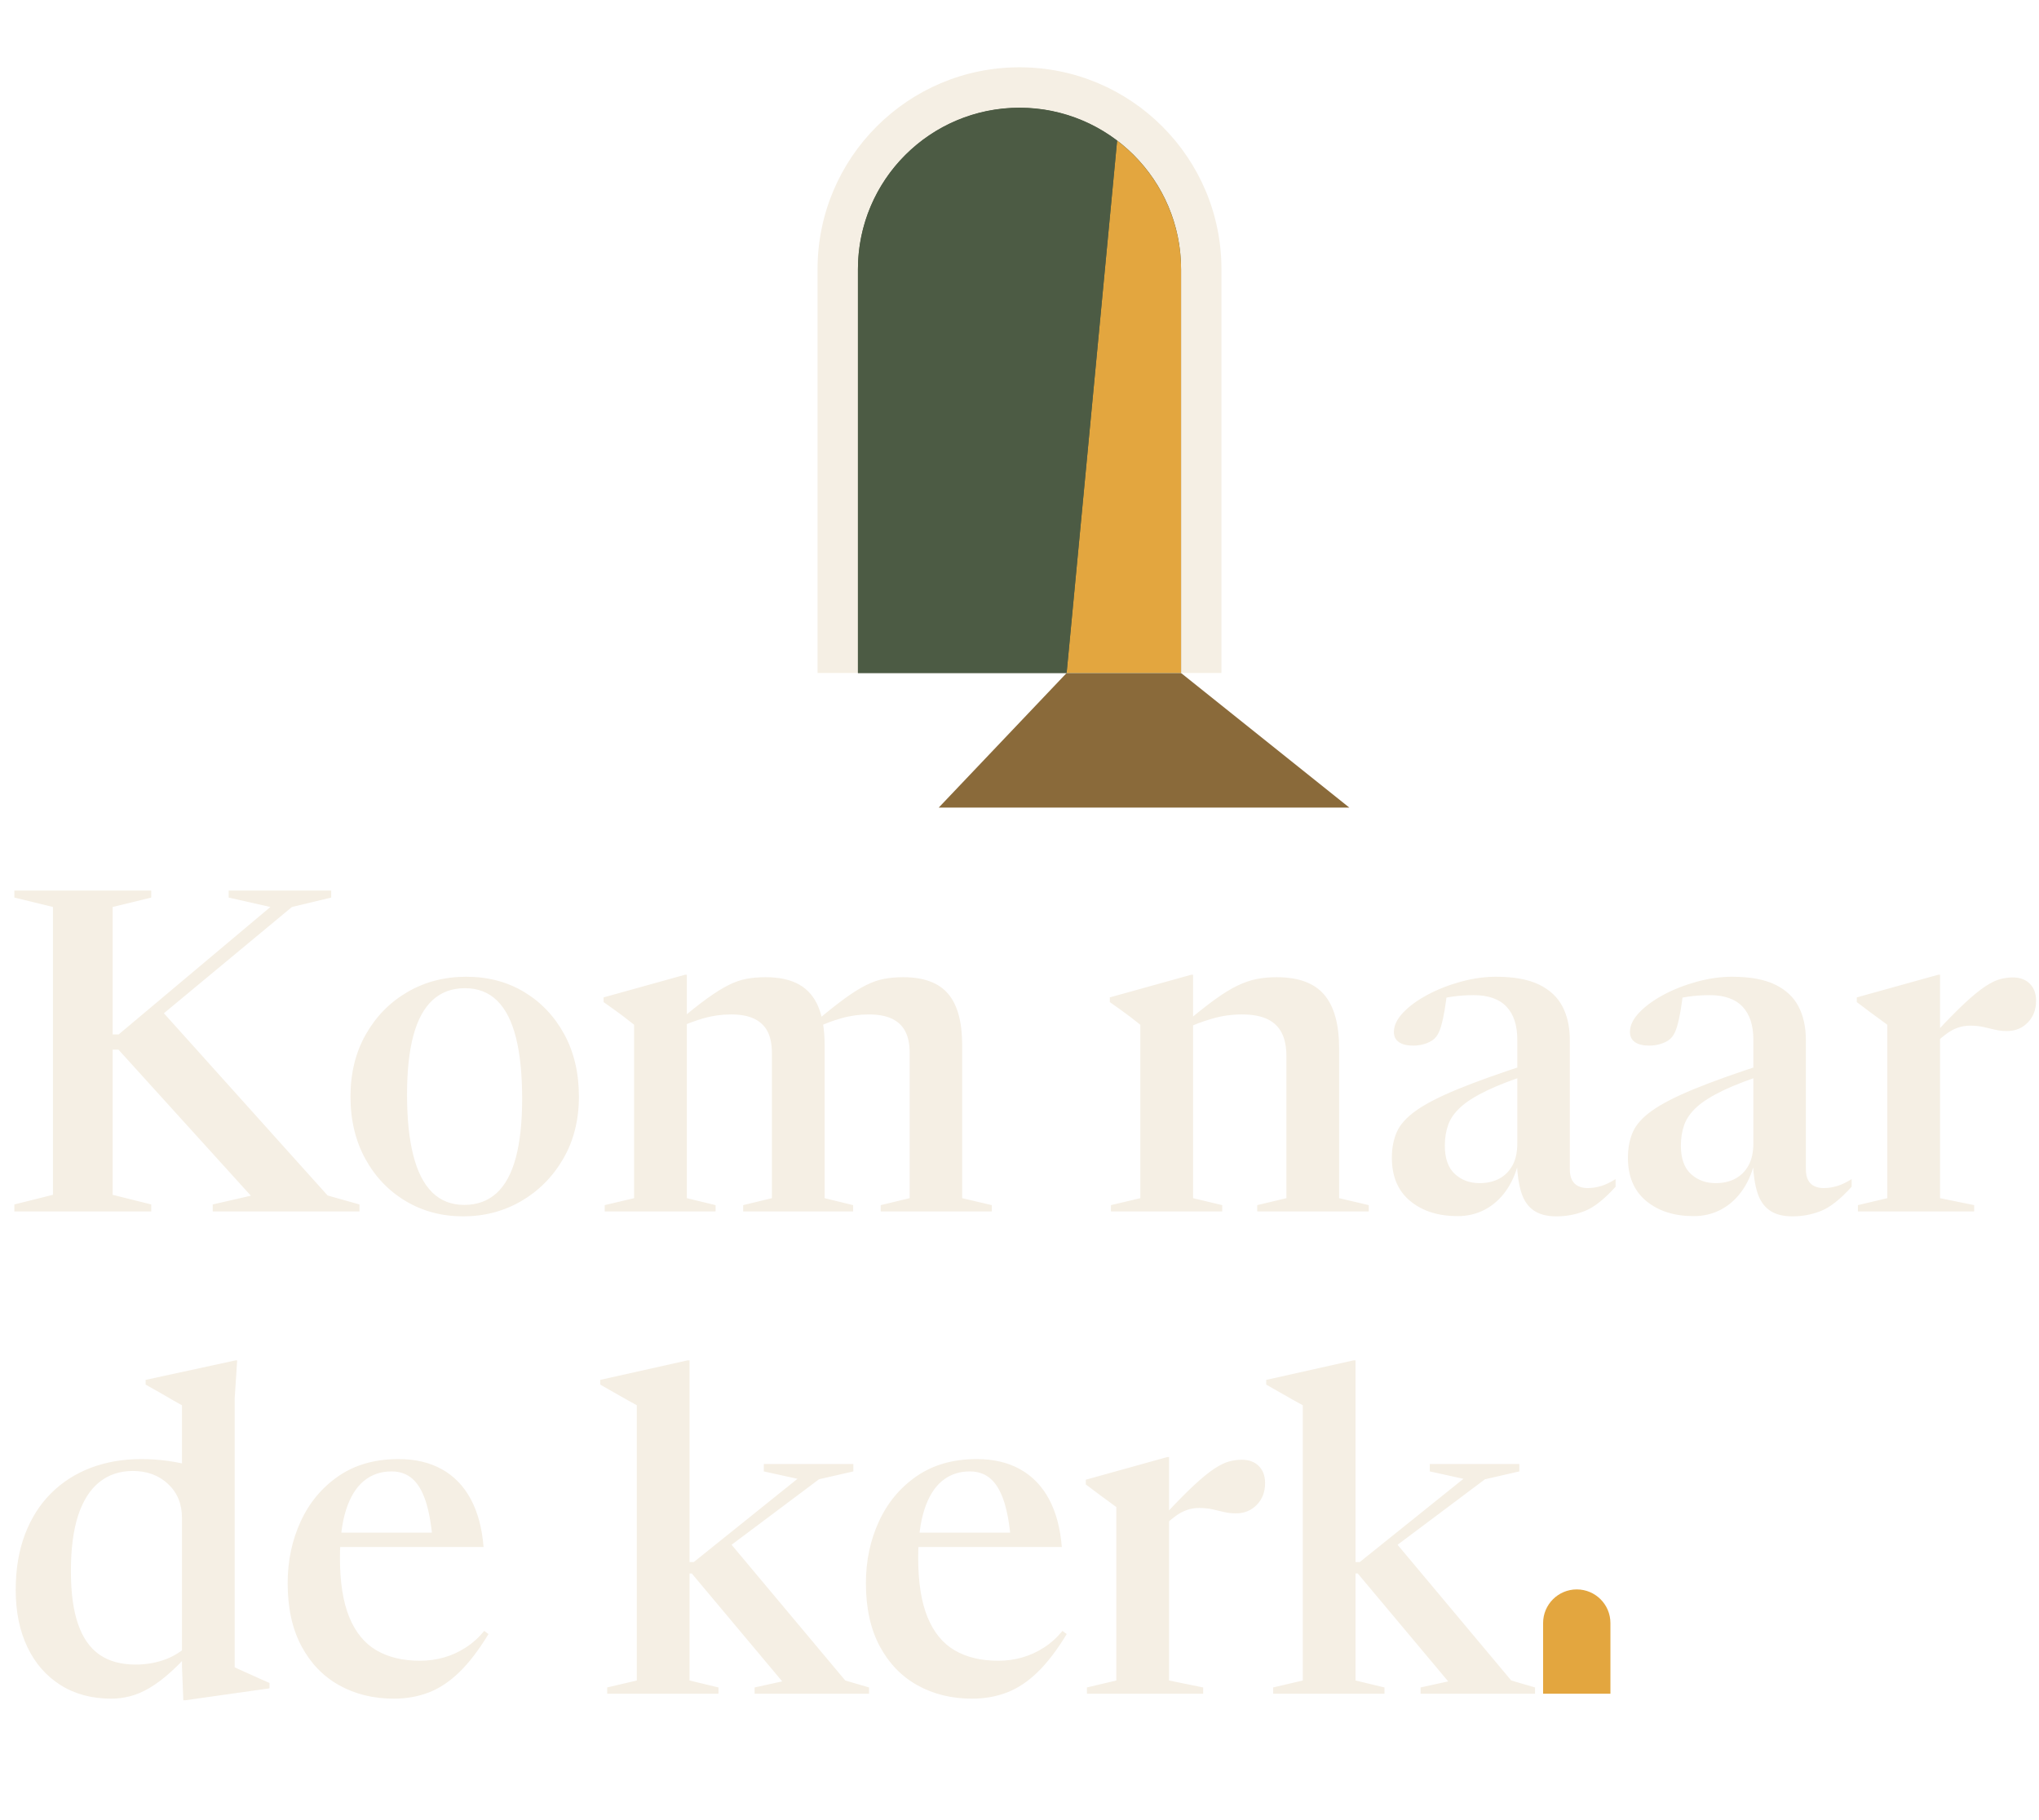
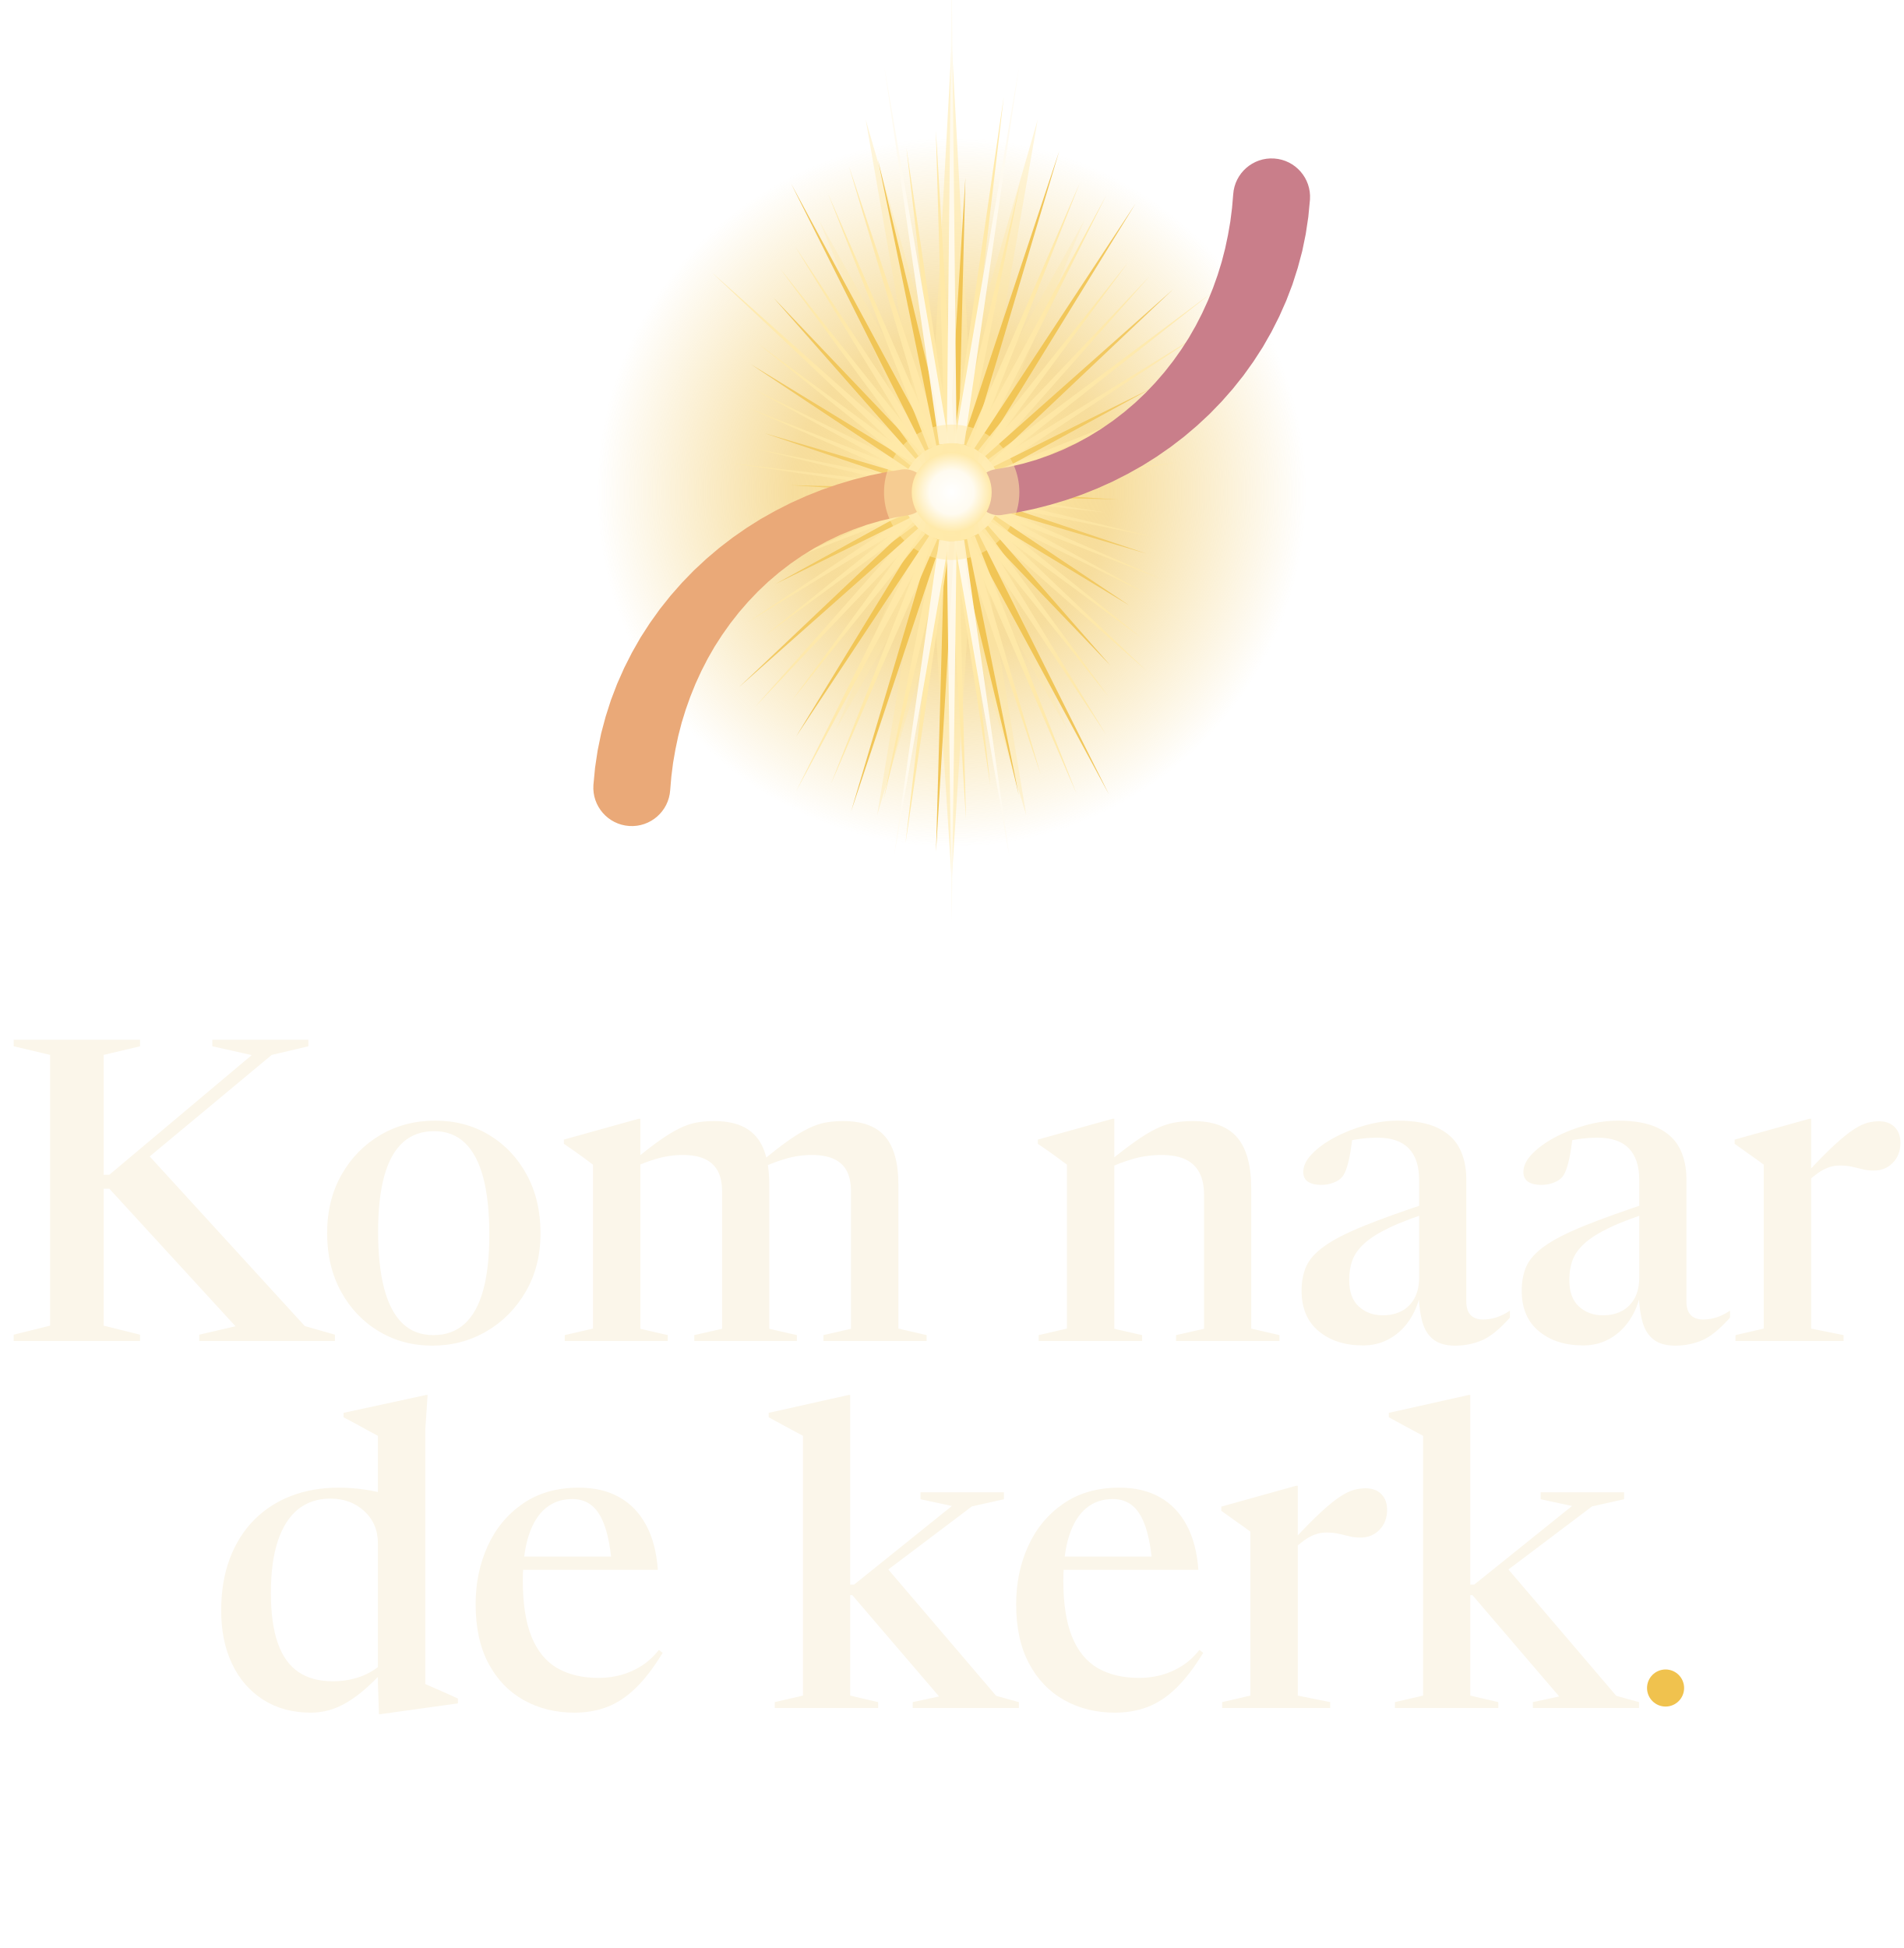
- <svg xmlns="http://www.w3.org/2000/svg" viewBox="0 0 9087 8110" role="img" aria-label="Kom naar de kerk.">
-   <g transform="translate(3043.5 0) scale(30)">
-     <path d="M57 100 H74 L99 120 H38 Z" fill="#8a6a3a" />
-     <path d="M20 100 V40 A30 30 0 0 1 80 40 V100 Z" fill="#F5EFE4" />
-     <path d="M26 100 V40 A24 24 0 0 1 74 40 V100 Z" fill="#4C5B44" />
-     <path d="M57 100 L64.5 20.9 A24 24 0 0 1 74 40 V100 Z" fill="#E3A63F" />
-     <path d="M26 100 V40 A24 24 0 0 1 64.5 20.9 L57 100 Z" fill="#4C5B44" />
+ <svg xmlns="http://www.w3.org/2000/svg" viewBox="0 0 9036 9246" role="img" aria-label="Kom naar de kerk.">
+   <g transform="translate(2765.69 584.1026) scale(29.20513)">
+     <defs>
+       <radialGradient id="rp7g">
+         <stop offset="0" stop-color="#FFFBF0" />
+         <stop offset=".18" stop-color="#FFE9A8" stop-opacity=".95" />
+         <stop offset=".45" stop-color="#F0C24E" stop-opacity="0.55" />
+         <stop offset="1" stop-color="#F0C24E" stop-opacity="0" />
+       </radialGradient>
+       <radialGradient id="rp7k">
+         <stop offset="0" stop-color="#FFFFFF" />
+         <stop offset=".55" stop-color="#FFFBF0" />
+         <stop offset="1" stop-color="#FFE9A8" />
+       </radialGradient>
+     </defs>
+     <circle cx="60" cy="60" r="58" fill="url(#rp7g)" />
+     <path d="M55.41 56.13L38.43 15.78L59.78 54Z" fill="#FFE9A8" opacity="0.28" />
+     <path d="M55.83 55.69L46.02 -0.57L61.86 54.29Z" fill="#FFE9A8" opacity="0.4" />
+     <path d="M56.29 55.28L60 -12.96L63.71 55.28Z" fill="#FFE9A8" opacity="0.55" />
+     <path d="M58.14 54.29L73.98 -0.57L64.17 55.69Z" fill="#FFE9A8" opacity="0.4" />
+     <path d="M60.22 54L81.57 15.78L64.59 56.13Z" fill="#FFE9A8" opacity="0.28" />
+     <path d="M64.59 63.87L78.76 98.47L60.22 66Z" fill="#FFE9A8" opacity="0.28" />
+     <path d="M64.17 64.31L72.11 112.46L58.14 65.71Z" fill="#FFE9A8" opacity="0.4" />
+     <path d="M63.71 64.72L60 123.04L56.29 64.72Z" fill="#FFE9A8" opacity="0.55" />
+     <path d="M61.86 65.71L47.89 112.46L55.83 64.31Z" fill="#FFE9A8" opacity="0.4" />
+     <path d="M59.78 66L41.24 98.47L55.41 63.87Z" fill="#FFE9A8" opacity="0.28" />
+     <path d="M59.55 52.01L62.23 8.88L61.14 52.08Z" fill="#F0C24E" opacity="0.95" />
+     <path d="M60.25 52L68.47 -4.3L61.83 52.21Z" fill="#FFE9A8" opacity="0.95" />
+     <path d="M60.95 52.06L71.1 9.92L62.49 52.4Z" fill="#FFE9A8" opacity="0.94" />
+     <path d="M61.65 52.17L77.48 4.55L63.14 52.64Z" fill="#F0C24E" opacity="0.93" />
+     <path d="M62.34 52.35L80.81 9.76L63.75 52.94Z" fill="#FFE9A8" opacity="0.92" />
+     <path d="M63.01 52.59L85.12 11.75L64.34 53.28Z" fill="#FFE9A8" opacity="0.9" />
+     <path d="M63.67 52.89L89.87 13.11L64.89 53.67Z" fill="#F0C24E" opacity="0.89" />
+     <path d="M64.29 53.25L88.62 22.71L65.41 54.11Z" fill="#FFE9A8" opacity="0.87" />
+     <path d="M64.88 53.66L92.2 24.86L65.89 54.58Z" fill="#FFE9A8" opacity="0.84" />
+     <path d="M65.44 54.13L96.01 27L66.32 55.09Z" fill="#F0C24E" opacity="0.82" />
+     <path d="M65.95 54.65L102.22 27.61L66.71 55.64Z" fill="#FFE9A8" opacity="0.79" />
+     <path d="M66.41 55.21L101.01 33.87L67.05 56.21Z" fill="#FFE9A8" opacity="0.76" />
+     <path d="M66.82 55.82L92.35 43.16L67.34 56.81Z" fill="#F0C24E" opacity="0.73" />
+     <path d="M67.18 56.46L102.73 42.3L67.57 57.43Z" fill="#FFE9A8" opacity="0.7" />
+     <path d="M67.47 57.14L98.99 47.71L67.76 58.06Z" fill="#FFE9A8" opacity="0.67" />
+     <path d="M67.7 57.83L91.72 52.97L67.89 58.71Z" fill="#F0C24E" opacity="0.64" />
+     <path d="M67.87 58.55L96.73 55.16L67.97 59.36Z" fill="#FFE9A8" opacity="0.6" />
+     <path d="M67.97 59.28L86.75 58.83L68 60.02Z" fill="#FFE9A8" opacity="0.57" />
+     <path d="M68 59.98L87.08 61.18L67.97 60.72Z" fill="#F0C24E" opacity="0.57" />
+     <path d="M67.97 60.64L85.11 63.31L67.87 61.45Z" fill="#FFE9A8" opacity="0.6" />
+     <path d="M67.89 61.29L92.72 67.25L67.7 62.17Z" fill="#FFE9A8" opacity="0.64" />
+     <path d="M67.76 61.94L91.66 69.98L67.47 62.86Z" fill="#F0C24E" opacity="0.67" />
+     <path d="M67.57 62.57L94.08 74.12L67.18 63.54Z" fill="#FFE9A8" opacity="0.7" />
+     <path d="M67.34 63.19L91.88 76.6L66.82 64.18Z" fill="#FFE9A8" opacity="0.73" />
+     <path d="M67.05 63.79L88.96 78.45L66.41 64.79Z" fill="#F0C24E" opacity="0.76" />
+     <path d="M66.71 64.36L90.87 83.69L65.95 65.35Z" fill="#FFE9A8" opacity="0.79" />
+     <path d="M66.32 64.91L91.68 89.03L65.44 65.87Z" fill="#FFE9A8" opacity="0.82" />
+     <path d="M65.89 65.42L85.8 88.16L64.88 66.34Z" fill="#F0C24E" opacity="0.84" />
+     <path d="M65.41 65.89L85.51 93.24L64.29 66.75Z" fill="#FFE9A8" opacity="0.87" />
+     <path d="M64.89 66.33L85.1 99.4L63.67 67.11Z" fill="#FFE9A8" opacity="0.89" />
+     <path d="M64.34 66.72L85.57 109.12L63.01 67.41Z" fill="#F0C24E" opacity="0.9" />
+     <path d="M63.75 67.06L80.27 108.94L62.34 67.65Z" fill="#FFE9A8" opacity="0.92" />
+     <path d="M63.14 67.36L74.45 105.83L61.65 67.83Z" fill="#FFE9A8" opacity="0.93" />
+     <path d="M62.49 67.6L70.92 109.24L60.95 67.94Z" fill="#F0C24E" opacity="0.94" />
+     <path d="M61.83 67.79L66.27 107.59L60.25 68Z" fill="#FFE9A8" opacity="0.95" />
+     <path d="M61.14 67.92L62.32 113.1L59.55 67.99Z" fill="#FFE9A8" opacity="0.95" />
+     <path d="M60.45 67.99L57.45 118.43L58.86 67.92Z" fill="#F0C24E" opacity="0.95" />
+     <path d="M59.75 68L52.5 116.98L58.17 67.79Z" fill="#FFE9A8" opacity="0.95" />
+     <path d="M59.05 67.94L48.94 109.91L57.51 67.6Z" fill="#FFE9A8" opacity="0.94" />
+     <path d="M58.35 67.83L43.64 111.89L56.86 67.36Z" fill="#F0C24E" opacity="0.93" />
+     <path d="M57.66 67.65L40.37 107.4L56.25 67.06Z" fill="#FFE9A8" opacity="0.92" />
+     <path d="M56.99 67.41L34.74 108.53L55.66 66.72Z" fill="#FFE9A8" opacity="0.9" />
+     <path d="M56.33 67.11L34.67 99.76L55.11 66.33Z" fill="#F0C24E" opacity="0.89" />
+     <path d="M55.71 66.75L34.06 93.8L54.59 65.89Z" fill="#FFE9A8" opacity="0.87" />
+     <path d="M55.12 66.34L28.02 94.9L54.11 65.42Z" fill="#FFE9A8" opacity="0.84" />
+     <path d="M54.56 65.87L25.4 91.7L53.68 64.91Z" fill="#F0C24E" opacity="0.82" />
+     <path d="M54.05 65.35L29.62 83.31L53.29 64.36Z" fill="#FFE9A8" opacity="0.79" />
+     <path d="M53.59 64.79L26.84 81.12L52.95 63.79Z" fill="#FFE9A8" opacity="0.76" />
+     <path d="M53.18 64.18L31.35 74.91L52.66 63.19Z" fill="#F0C24E" opacity="0.73" />
+     <path d="M52.82 63.54L32.56 71.36L52.43 62.57Z" fill="#FFE9A8" opacity="0.7" />
+     <path d="M52.53 62.86L31.53 68.98L52.24 61.94Z" fill="#FFE9A8" opacity="0.67" />
+     <path d="M52.3 62.17L35.56 65.42L52.11 61.29Z" fill="#F0C24E" opacity="0.64" />
+     <path d="M52.13 61.45L28.51 64.15L52.03 60.64Z" fill="#FFE9A8" opacity="0.6" />
+     <path d="M52.03 60.72L34.11 61.13L52 59.98Z" fill="#FFE9A8" opacity="0.57" />
+     <path d="M52 60.02L33.69 58.85L52.03 59.28Z" fill="#F0C24E" opacity="0.57" />
+     <path d="M52.03 59.36L24.08 55.27L52.13 58.55Z" fill="#FFE9A8" opacity="0.6" />
+     <path d="M52.11 58.71L27.79 52.86L52.3 57.83Z" fill="#FFE9A8" opacity="0.64" />
+     <path d="M52.24 58.06L29.53 50.39L52.53 57.14Z" fill="#F0C24E" opacity="0.67" />
+     <path d="M52.43 57.43L26.85 46.27L52.82 56.46Z" fill="#FFE9A8" opacity="0.7" />
+     <path d="M52.66 56.81L27.71 43.19L53.18 55.82Z" fill="#FFE9A8" opacity="0.73" />
+     <path d="M52.95 56.21L27.3 39.17L53.59 55.21Z" fill="#F0C24E" opacity="0.76" />
+     <path d="M53.29 55.64L28.45 35.79L54.05 54.65Z" fill="#FFE9A8" opacity="0.79" />
+     <path d="M53.68 55.09L20.96 24.23L54.56 54.13Z" fill="#FFE9A8" opacity="0.82" />
+     <path d="M54.11 54.58L30.99 28.34L55.12 53.66Z" fill="#F0C24E" opacity="0.84" />
+     <path d="M54.59 54.11L32.1 23.64L55.71 53.25Z" fill="#FFE9A8" opacity="0.87" />
+     <path d="M55.11 53.67L34.59 20.11L56.33 52.89Z" fill="#FFE9A8" opacity="0.89" />
+     <path d="M55.66 53.28L33.88 9.82L56.99 52.59Z" fill="#F0C24E" opacity="0.9" />
+     <path d="M56.25 52.94L39.95 11.6L57.66 52.35Z" fill="#FFE9A8" opacity="0.92" />
+     <path d="M56.86 52.64L43.29 7L58.35 52.17Z" fill="#FFE9A8" opacity="0.93" />
+     <path d="M57.51 52.4L48.01 5.92L59.05 52.06Z" fill="#F0C24E" opacity="0.94" />
+     <path d="M58.17 52.21L52.63 4L59.75 52Z" fill="#FFE9A8" opacity="0.95" />
+     <path d="M58.86 52.08L57.43 1.22L60.45 52.01Z" fill="#FFE9A8" opacity="0.95" />
+     <path d="M57.97 52.26L49.05 -9.14L59.54 52.01Z" fill="#FFFBF0" opacity=".9" />
+     <path d="M59.2 52.04L60 -24L60.8 52.04Z" fill="#FFFBF0" opacity=".9" />
+     <path d="M60.46 52.01L70.95 -9.14L62.03 52.26Z" fill="#FFFBF0" opacity=".9" />
+     <path d="M62.03 67.74L69.39 119.26L60.46 67.99Z" fill="#FFFBF0" opacity=".9" />
+     <path d="M60.8 67.96L60 130L59.2 67.96Z" fill="#FFFBF0" opacity=".9" />
+     <path d="M59.54 67.99L50.61 119.26L57.97 67.74Z" fill="#FFFBF0" opacity=".9" />
+     <path d="M1.76 107.58L2.03 104.76L2.45 101.96L3.02 99.19L3.75 96.46L4.61 93.77L5.62 91.13L6.76 88.56L8.03 86.05L9.42 83.61L10.94 81.26L12.57 78.98L14.31 76.8L16.15 74.71L18.08 72.72L20.11 70.83L22.22 69.04L24.41 67.36L26.67 65.79L28.99 64.33L31.38 62.99L33.82 61.75L36.31 60.63L38.84 59.62L41.41 58.73L44.01 57.95L46.64 57.28L49.29 56.73L51.97 56.29A3.75 3.75 0 0 1 53.03 63.71L50.72 64.11L48.44 64.64L46.19 65.29L43.98 66.07L41.82 66.96L39.71 67.97L37.66 69.09L35.68 70.31L33.77 71.63L31.94 73.04L30.18 74.54L28.51 76.12L26.92 77.79L25.42 79.52L24.01 81.32L22.69 83.18L21.46 85.09L20.33 87.06L19.3 89.07L18.36 91.12L17.52 93.2L16.77 95.31L16.11 97.45L15.55 99.62L15.09 101.8L14.71 103.99L14.43 106.2L14.24 108.42A6.25 6.25 0 0 1 1.76 107.58Z" fill="#EAA978" />
+     <path d="M118.24 12.42L117.97 15.24L117.55 18.04L116.98 20.81L116.25 23.54L115.39 26.23L114.38 28.87L113.24 31.44L111.97 33.95L110.58 36.39L109.06 38.74L107.43 41.02L105.69 43.2L103.85 45.29L101.92 47.28L99.89 49.17L97.78 50.96L95.59 52.64L93.33 54.21L91.01 55.67L88.62 57.01L86.18 58.25L83.69 59.37L81.16 60.38L78.59 61.27L75.99 62.05L73.36 62.72L70.71 63.27L68.03 63.71A3.75 3.75 0 0 1 66.97 56.29L69.28 55.89L71.56 55.36L73.81 54.71L76.02 53.93L78.18 53.04L80.29 52.03L82.34 50.91L84.32 49.69L86.23 48.37L88.06 46.96L89.82 45.46L91.49 43.88L93.08 42.21L94.58 40.48L95.99 38.68L97.31 36.82L98.54 34.91L99.67 32.94L100.7 30.93L101.64 28.88L102.48 26.8L103.23 24.69L103.89 22.55L104.45 20.38L104.91 18.2L105.29 16.01L105.57 13.8L105.76 11.58A6.25 6.25 0 0 1 118.24 12.42Z" fill="#C97E8A" />
+     <circle cx="60" cy="60" r="11" fill="#FFE9A8" opacity=".55" />
+     <circle cx="60" cy="60" r="6.5" fill="url(#rp7k)" />
  </g>
-   <g transform="translate(0 3900)">
-     <path transform="translate(0 1500)" d="M1460 -71 1602 -31V0H948V-31L1118 -70L528 -721H421V-789H529L1205 -1357L1019 -1399V-1430H1476V-1399L1301 -1357L600 -775L728 -886ZM502 -1357V-74L674 -31V0H64V-31L236 -74V-1357L64 -1399V-1430H674V-1399ZM2069 -29Q2155 -29 2212.5 -81.0Q2270 -133 2298.5 -238.5Q2327 -344 2327 -503Q2327 -665 2299.5 -774.5Q2272 -884 2215.5 -939.5Q2159 -995 2072 -995Q1986 -995 1928.5 -942.5Q1871 -890 1842.5 -785.0Q1814 -680 1814 -521Q1814 -359 1842.0 -249.5Q1870 -140 1926.5 -84.5Q1983 -29 2069 -29ZM2064 22Q1922 22 1808.0 -46.0Q1694 -114 1628.0 -234.5Q1562 -355 1562 -512Q1562 -669 1630.5 -789.5Q1699 -910 1816.0 -978.0Q1933 -1046 2078 -1046Q2223 -1046 2336.0 -978.0Q2449 -910 2514.5 -790.0Q2580 -670 2580 -512Q2580 -355 2510.0 -234.5Q2440 -114 2323.0 -46.0Q2206 22 2064 22ZM3061 -847V-59L3189 -28V0H2695V-28L2826 -59V-832Q2810 -845 2780.0 -868.0Q2750 -891 2690 -933V-954L3053 -1055H3061ZM3675 -742V-59L3802 -28V0H3312V-28L3440 -59V-707Q3440 -765 3420.5 -802.5Q3401 -840 3361.0 -859.0Q3321 -878 3258 -878Q3195 -878 3136.0 -861.0Q3077 -844 3032 -822L3023 -847Q3097 -910 3151.0 -949.0Q3205 -988 3247.0 -1009.0Q3289 -1030 3328.0 -1037.0Q3367 -1044 3412 -1044Q3503 -1044 3561.0 -1011.5Q3619 -979 3647.0 -912.0Q3675 -845 3675 -742ZM4288 -742V-59L4420 -28V0H3925V-28L4054 -59V-707Q4054 -765 4034.5 -802.5Q4015 -840 3975.0 -859.0Q3935 -878 3872 -878Q3809 -878 3749.5 -861.0Q3690 -844 3646 -822L3636 -847Q3711 -910 3764.5 -949.0Q3818 -988 3860.5 -1009.0Q3903 -1030 3942.0 -1037.0Q3981 -1044 4025 -1044Q4162 -1044 4225.0 -970.5Q4288 -897 4288 -742ZM5317 -845V-59L5447 -28V0H4951V-28L5082 -59V-832Q5066 -845 5036.0 -868.0Q5006 -891 4946 -933V-954L5309 -1055H5317ZM5603 -28 5733 -59V-692Q5733 -755 5712.0 -796.0Q5691 -837 5647.5 -857.5Q5604 -878 5535 -878Q5466 -878 5401.5 -859.0Q5337 -840 5289 -817L5279 -837Q5357 -903 5413.5 -944.0Q5470 -985 5515.0 -1006.5Q5560 -1028 5601.0 -1036.0Q5642 -1044 5690 -1044Q5835 -1044 5901.5 -966.0Q5968 -888 5968 -725V-59L6100 -28V0H5603ZM6822 -661 6829 -616Q6704 -576 6627.0 -539.0Q6550 -502 6509.5 -465.0Q6469 -428 6454.0 -386.0Q6439 -344 6439 -293Q6439 -208 6483.5 -167.0Q6528 -126 6594 -126Q6644 -126 6681.5 -146.0Q6719 -166 6740.5 -205.0Q6762 -244 6762 -303V-766Q6762 -862 6713.5 -913.0Q6665 -964 6567 -964Q6519 -964 6473.0 -957.5Q6427 -951 6400 -939L6450 -985Q6445 -938 6438.0 -896.5Q6431 -855 6422.0 -824.5Q6413 -794 6400 -778Q6386 -760 6357.5 -749.5Q6329 -739 6298 -739Q6257 -739 6234.5 -754.5Q6212 -770 6212 -800Q6212 -843 6253.5 -886.5Q6295 -930 6362.5 -966.0Q6430 -1002 6510.5 -1024.0Q6591 -1046 6667 -1046Q6787 -1046 6859.0 -1011.0Q6931 -976 6963.5 -913.0Q6996 -850 6996 -765V-189Q6996 -158 7006.0 -139.5Q7016 -121 7034.0 -112.5Q7052 -104 7075 -104Q7106 -104 7136.5 -113.5Q7167 -123 7200 -144V-110Q7125 -27 7064.5 -2.5Q7004 22 6936 22Q6872 22 6834.0 -5.0Q6796 -32 6779.5 -85.5Q6763 -139 6760 -216L6766 -213Q6748 -142 6709.5 -89.0Q6671 -36 6616.5 -7.5Q6562 21 6496 21Q6366 21 6284.5 -46.5Q6203 -114 6203 -239Q6203 -304 6225.0 -354.0Q6247 -404 6311.0 -449.5Q6375 -495 6498.0 -545.5Q6621 -596 6822 -661ZM7874 -661 7881 -616Q7756 -576 7679.0 -539.0Q7602 -502 7561.5 -465.0Q7521 -428 7506.0 -386.0Q7491 -344 7491 -293Q7491 -208 7535.5 -167.0Q7580 -126 7646 -126Q7696 -126 7733.5 -146.0Q7771 -166 7792.5 -205.0Q7814 -244 7814 -303V-766Q7814 -862 7765.5 -913.0Q7717 -964 7619 -964Q7571 -964 7525.0 -957.5Q7479 -951 7452 -939L7502 -985Q7497 -938 7490.0 -896.5Q7483 -855 7474.0 -824.5Q7465 -794 7452 -778Q7438 -760 7409.5 -749.5Q7381 -739 7350 -739Q7309 -739 7286.5 -754.5Q7264 -770 7264 -800Q7264 -843 7305.5 -886.5Q7347 -930 7414.5 -966.0Q7482 -1002 7562.5 -1024.0Q7643 -1046 7719 -1046Q7839 -1046 7911.0 -1011.0Q7983 -976 8015.5 -913.0Q8048 -850 8048 -765V-189Q8048 -158 8058.0 -139.5Q8068 -121 8086.0 -112.5Q8104 -104 8127 -104Q8158 -104 8188.5 -113.5Q8219 -123 8252 -144V-110Q8177 -27 8116.5 -2.5Q8056 22 7988 22Q7924 22 7886.0 -5.0Q7848 -32 7831.5 -85.5Q7815 -139 7812 -216L7818 -213Q7800 -142 7761.5 -89.0Q7723 -36 7668.5 -7.5Q7614 21 7548 21Q7418 21 7336.5 -46.5Q7255 -114 7255 -239Q7255 -304 7277.0 -354.0Q7299 -404 7363.0 -449.5Q7427 -495 7550.0 -545.5Q7673 -596 7874 -661ZM8970 -1043Q9018 -1043 9046.0 -1015.0Q9074 -987 9074 -939Q9074 -880 9037.0 -842.0Q9000 -804 8944 -804Q8916 -804 8891.0 -810.0Q8866 -816 8839.5 -822.0Q8813 -828 8780 -828Q8751 -828 8725.5 -819.0Q8700 -810 8676.5 -793.0Q8653 -776 8627 -752V-797Q8705 -881 8758.5 -930.5Q8812 -980 8849.0 -1004.0Q8886 -1028 8914.0 -1035.5Q8942 -1043 8970 -1043ZM8646 -855V-59L8798 -28V0H8280V-28L8411 -59V-832Q8398 -842 8380.5 -854.5Q8363 -867 8337.5 -886.0Q8312 -905 8275 -933V-954L8638 -1055H8646Z" fill="#F5EFE4" />
-     <path transform="translate(0 3650)" d="M811 -784Q811 -877 749.0 -935.0Q687 -993 592 -993Q505 -993 443.0 -943.5Q381 -894 348.5 -795.5Q316 -697 316 -546Q316 -402 348.0 -310.0Q380 -218 443.5 -174.0Q507 -130 604 -130Q679 -130 743.5 -155.5Q808 -181 866 -242L878 -219Q817 -148 765.5 -101.0Q714 -54 668.5 -27.0Q623 0 580.5 11.0Q538 22 496 22Q366 22 270.0 -38.5Q174 -99 122.0 -208.0Q70 -317 70 -462Q70 -601 111.0 -709.5Q152 -818 227.0 -893.0Q302 -968 404.5 -1007.0Q507 -1046 630 -1046Q690 -1046 751.0 -1037.5Q812 -1029 870.0 -1011.5Q928 -994 979 -966L811 -943V-1286Q799 -1292 771.5 -1308.0Q744 -1324 711.0 -1343.0Q678 -1362 649 -1378V-1399L1050 -1486H1057L1046 -1318V-118Q1055 -113 1074.5 -104.5Q1094 -96 1117.0 -85.5Q1140 -75 1162.5 -65.0Q1185 -55 1201 -48V-24L827 29H817L811 -121ZM1776 -1046Q1888 -1046 1969.5 -1000.5Q2051 -955 2098.0 -867.5Q2145 -780 2155 -654H1488V-718H2032L1929 -675Q1920 -788 1897.5 -857.0Q1875 -926 1837.5 -958.5Q1800 -991 1745 -991Q1673 -991 1621.5 -948.5Q1570 -906 1542.5 -820.5Q1515 -735 1515 -606Q1515 -443 1556.5 -341.5Q1598 -240 1677.5 -193.5Q1757 -147 1872 -147Q1927 -147 1978.0 -161.5Q2029 -176 2075.0 -205.5Q2121 -235 2158 -280L2177 -266Q2112 -159 2047.0 -96.0Q1982 -33 1910.5 -5.5Q1839 22 1755 22Q1619 22 1512.0 -37.5Q1405 -97 1343.5 -212.0Q1282 -327 1282 -493Q1282 -642 1340.0 -768.0Q1398 -894 1508.5 -970.0Q1619 -1046 1776 -1046ZM3179 -603 3252 -674 3767 -59 3873 -28V0H3363V-28L3486 -55L3083 -536H3024V-587H3092L3554 -958L3404 -991V-1024H3803V-991L3650 -956ZM3073 -59 3202 -28V0H2706V-28L2838 -59V-1286Q2825 -1293 2801.5 -1306.0Q2778 -1319 2746.0 -1337.5Q2714 -1356 2675 -1378V-1399L3064 -1486H3073V-1311ZM4353 -1046Q4465 -1046 4546.5 -1000.5Q4628 -955 4675.0 -867.5Q4722 -780 4732 -654H4065V-718H4609L4506 -675Q4497 -788 4474.5 -857.0Q4452 -926 4414.5 -958.5Q4377 -991 4322 -991Q4250 -991 4198.5 -948.5Q4147 -906 4119.5 -820.5Q4092 -735 4092 -606Q4092 -443 4133.5 -341.5Q4175 -240 4254.5 -193.5Q4334 -147 4449 -147Q4504 -147 4555.0 -161.5Q4606 -176 4652.0 -205.5Q4698 -235 4735 -280L4754 -266Q4689 -159 4624.0 -96.0Q4559 -33 4487.5 -5.5Q4416 22 4332 22Q4196 22 4089.0 -37.5Q3982 -97 3920.5 -212.0Q3859 -327 3859 -493Q3859 -642 3917.0 -768.0Q3975 -894 4085.5 -970.0Q4196 -1046 4353 -1046ZM5534 -1043Q5582 -1043 5610.0 -1015.0Q5638 -987 5638 -939Q5638 -880 5601.0 -842.0Q5564 -804 5508 -804Q5480 -804 5455.0 -810.0Q5430 -816 5403.5 -822.0Q5377 -828 5344 -828Q5315 -828 5289.5 -819.0Q5264 -810 5240.5 -793.0Q5217 -776 5191 -752V-797Q5269 -881 5322.5 -930.5Q5376 -980 5413.0 -1004.0Q5450 -1028 5478.0 -1035.5Q5506 -1043 5534 -1043ZM5210 -855V-59L5362 -28V0H4844V-28L4975 -59V-832Q4962 -842 4944.5 -854.5Q4927 -867 4901.5 -886.0Q4876 -905 4839 -933V-954L5202 -1055H5210ZM6147 -603 6220 -674 6735 -59 6841 -28V0H6331V-28L6454 -55L6051 -536H5992V-587H6060L6522 -958L6372 -991V-1024H6771V-991L6618 -956ZM6041 -59 6170 -28V0H5674V-28L5806 -59V-1286Q5793 -1293 5769.5 -1306.0Q5746 -1319 5714.0 -1337.5Q5682 -1356 5643 -1378V-1399L6032 -1486H6041V-1311Z" fill="#F5EFE4" />
-     <path d="M6877 3650 V3335 A150 150 0 0 1 7177 3335 V3650 Z" fill="#E3A63F" />
+   <g transform="translate(0 6365)">
+     <path fill="#FBF6EA" d="M1447 -71 1590 -30V0H946V-30L1118 -70L519 -723H413V-789H519L1195 -1357L1008 -1399V-1430H1464V-1399L1290 -1358L588 -774L709 -878ZM492 -1358V-73L665 -30V0H65V-30L238 -73V-1358L65 -1399V-1430H665V-1399ZM2057 -28Q2146 -28 2205.0 -81.0Q2264 -134 2293.5 -240.0Q2323 -346 2323 -505Q2323 -667 2294.0 -776.0Q2265 -885 2207.0 -940.5Q2149 -996 2061 -996Q1972 -996 1913.0 -943.0Q1854 -890 1824.5 -784.0Q1795 -678 1795 -519Q1795 -358 1824.0 -248.5Q1853 -139 1911.0 -83.5Q1969 -28 2057 -28ZM2052 22Q1912 22 1798.5 -46.0Q1685 -114 1619.0 -234.5Q1553 -355 1553 -512Q1553 -669 1621.5 -789.5Q1690 -910 1806.0 -978.0Q1922 -1046 2066 -1046Q2209 -1046 2322.0 -978.0Q2435 -910 2500.5 -789.5Q2566 -669 2566 -512Q2566 -355 2496.0 -234.5Q2426 -114 2309.5 -46.0Q2193 22 2052 22ZM3040 -850V-58L3170 -28V0H2681V-28L2815 -59V-837Q2799 -849 2769.5 -871.0Q2740 -893 2677 -936V-956L3032 -1055H3040ZM3652 -741V-58L3783 -28V0H3296V-28L3428 -58V-709Q3428 -768 3408.0 -806.0Q3388 -844 3347.0 -863.5Q3306 -883 3242 -883Q3178 -883 3117.0 -865.0Q3056 -847 3012 -825L3002 -851Q3076 -913 3130.0 -951.0Q3184 -989 3226.0 -1009.5Q3268 -1030 3307.0 -1037.0Q3346 -1044 3390 -1044Q3481 -1044 3539.0 -1011.5Q3597 -979 3624.5 -912.0Q3652 -845 3652 -741ZM4265 -741V-59L4399 -28V0H3909V-28L4040 -58V-709Q4040 -768 4020.5 -806.0Q4001 -844 3960.0 -863.5Q3919 -883 3854 -883Q3790 -883 3729.5 -865.0Q3669 -847 3624 -825L3614 -851Q3688 -913 3742.0 -951.0Q3796 -989 3838.5 -1009.5Q3881 -1030 3919.5 -1037.0Q3958 -1044 4002 -1044Q4139 -1044 4202.0 -970.5Q4265 -897 4265 -741ZM5290 -848V-58L5422 -28V0H4931V-28L5065 -59V-837Q5049 -849 5019.5 -871.0Q4990 -893 4927 -936V-956L5282 -1055H5290ZM5583 -28 5716 -58V-693Q5716 -757 5694.0 -799.0Q5672 -841 5628.0 -862.0Q5584 -883 5514 -883Q5442 -883 5376.0 -863.5Q5310 -844 5263 -820L5252 -841Q5330 -905 5387.0 -945.5Q5444 -986 5488.5 -1007.5Q5533 -1029 5574.0 -1036.5Q5615 -1044 5663 -1044Q5807 -1044 5873.5 -966.0Q5940 -888 5940 -723V-59L6074 -28V0H5583ZM6798 -662 6806 -617Q6678 -577 6599.0 -539.5Q6520 -502 6478.0 -464.0Q6436 -426 6420.5 -384.0Q6405 -342 6405 -290Q6405 -205 6451.0 -163.5Q6497 -122 6564 -122Q6616 -122 6654.5 -142.5Q6693 -163 6715.0 -203.0Q6737 -243 6737 -302V-765Q6737 -863 6688.0 -914.0Q6639 -965 6540 -965Q6492 -965 6445.5 -958.0Q6399 -951 6371 -939L6422 -984Q6418 -939 6411.0 -898.0Q6404 -857 6394.5 -826.0Q6385 -795 6372 -779Q6358 -762 6330.5 -751.5Q6303 -741 6272 -741Q6232 -741 6209.5 -756.0Q6187 -771 6187 -802Q6187 -845 6228.5 -888.0Q6270 -931 6336.5 -966.5Q6403 -1002 6482.0 -1024.0Q6561 -1046 6636 -1046Q6754 -1046 6825.5 -1011.5Q6897 -977 6929.0 -914.5Q6961 -852 6961 -768V-188Q6961 -157 6971.0 -138.0Q6981 -119 6999.0 -110.5Q7017 -102 7040 -102Q7072 -102 7103.5 -112.0Q7135 -122 7168 -144V-111Q7093 -27 7033.5 -2.5Q6974 22 6908 22Q6844 22 6807.0 -5.5Q6770 -33 6754.0 -85.5Q6738 -138 6735 -214L6740 -211Q6722 -141 6684.0 -89.0Q6646 -37 6591.5 -8.0Q6537 21 6471 21Q6342 21 6260.5 -46.5Q6179 -114 6179 -239Q6179 -304 6201.0 -354.0Q6223 -404 6287.0 -450.0Q6351 -496 6474.0 -546.0Q6597 -596 6798 -662ZM7843 -662 7851 -617Q7723 -577 7644.0 -539.5Q7565 -502 7523.0 -464.0Q7481 -426 7465.5 -384.0Q7450 -342 7450 -290Q7450 -205 7496.0 -163.5Q7542 -122 7609 -122Q7661 -122 7699.5 -142.5Q7738 -163 7760.0 -203.0Q7782 -243 7782 -302V-765Q7782 -863 7733.0 -914.0Q7684 -965 7585 -965Q7537 -965 7490.5 -958.0Q7444 -951 7416 -939L7467 -984Q7463 -939 7456.0 -898.0Q7449 -857 7439.5 -826.0Q7430 -795 7417 -779Q7403 -762 7375.5 -751.5Q7348 -741 7317 -741Q7277 -741 7254.5 -756.0Q7232 -771 7232 -802Q7232 -845 7273.5 -888.0Q7315 -931 7381.5 -966.5Q7448 -1002 7527.0 -1024.0Q7606 -1046 7681 -1046Q7799 -1046 7870.5 -1011.5Q7942 -977 7974.0 -914.5Q8006 -852 8006 -768V-188Q8006 -157 8016.0 -138.0Q8026 -119 8044.0 -110.5Q8062 -102 8085 -102Q8117 -102 8148.5 -112.0Q8180 -122 8213 -144V-111Q8138 -27 8078.5 -2.5Q8019 22 7953 22Q7889 22 7852.0 -5.5Q7815 -33 7799.0 -85.5Q7783 -138 7780 -214L7785 -211Q7767 -141 7729.0 -89.0Q7691 -37 7636.5 -8.0Q7582 21 7516 21Q7387 21 7305.5 -46.5Q7224 -114 7224 -239Q7224 -304 7246.0 -354.0Q7268 -404 7332.0 -450.0Q7396 -496 7519.0 -546.0Q7642 -596 7843 -662ZM8920 -1043Q8967 -1043 8994.5 -1015.5Q9022 -988 9022 -941Q9022 -883 8986.0 -846.0Q8950 -809 8895 -809Q8868 -809 8843.5 -815.0Q8819 -821 8793.0 -827.0Q8767 -833 8734 -833Q8705 -833 8679.5 -823.5Q8654 -814 8630.0 -797.0Q8606 -780 8580 -756V-800Q8658 -884 8711.0 -932.5Q8764 -981 8800.5 -1004.5Q8837 -1028 8864.5 -1035.5Q8892 -1043 8920 -1043ZM8598 -856V-59L8752 -28V0H8239V-28L8373 -59V-837Q8360 -847 8342.5 -859.5Q8325 -872 8298.5 -890.5Q8272 -909 8235 -936V-956L8590 -1055H8598Z" />
+   </g>
+   <g transform="translate(979 8107)">
+     <path fill="#FBF6EA" d="M815 -782Q815 -875 750.5 -934.5Q686 -994 589 -994Q500 -994 437.0 -944.0Q374 -894 340.5 -794.5Q307 -695 307 -546Q307 -402 339.5 -309.0Q372 -216 437.0 -171.5Q502 -127 601 -127Q678 -127 744.0 -153.5Q810 -180 869 -243L882 -221Q820 -149 768.5 -102.5Q717 -56 671.0 -28.5Q625 -1 582.0 10.5Q539 22 498 22Q367 22 271.0 -39.0Q175 -100 123.0 -209.0Q71 -318 71 -462Q71 -601 112.0 -709.5Q153 -818 227.5 -893.0Q302 -968 404.0 -1007.0Q506 -1046 628 -1046Q688 -1046 748.5 -1037.5Q809 -1029 867.5 -1011.0Q926 -993 975 -965L815 -942V-1292Q803 -1298 775.0 -1313.5Q747 -1329 714.0 -1347.0Q681 -1365 652 -1380V-1401L1044 -1486H1051L1040 -1321V-114Q1049 -110 1068.0 -101.5Q1087 -93 1110.5 -83.0Q1134 -73 1156.5 -62.5Q1179 -52 1195 -45V-22L828 29H820L815 -120ZM1769 -1046Q1880 -1046 1960.5 -1001.0Q2041 -956 2088.0 -869.0Q2135 -782 2144 -656H1479V-719H2024L1926 -677Q1917 -788 1894.0 -857.5Q1871 -927 1832.5 -959.5Q1794 -992 1738 -992Q1664 -992 1611.5 -948.5Q1559 -905 1531.0 -819.0Q1503 -733 1503 -604Q1503 -440 1544.5 -338.0Q1586 -236 1666.5 -189.5Q1747 -143 1863 -143Q1918 -143 1969.5 -157.0Q2021 -171 2067.0 -200.5Q2113 -230 2149 -276L2167 -262Q2103 -157 2038.5 -94.5Q1974 -32 1903.0 -5.0Q1832 22 1748 22Q1614 22 1507.5 -37.5Q1401 -97 1340.0 -211.5Q1279 -326 1279 -493Q1279 -643 1336.0 -768.5Q1393 -894 1503.0 -970.0Q1613 -1046 1769 -1046ZM3163 -601 3230 -667 3750 -58 3858 -28V0H3354V-28L3479 -55L3067 -536H3011V-586H3076L3540 -959L3391 -991V-1024H3787V-991L3635 -957ZM3057 -59 3190 -28V0H2699V-28L2833 -59V-1292Q2820 -1299 2796.5 -1311.5Q2773 -1324 2741.0 -1341.5Q2709 -1359 2670 -1380V-1401L3050 -1486H3057V-1313ZM4335 -1046Q4446 -1046 4526.5 -1001.0Q4607 -956 4654.0 -869.0Q4701 -782 4710 -656H4045V-719H4590L4492 -677Q4483 -788 4460.0 -857.5Q4437 -927 4398.5 -959.5Q4360 -992 4304 -992Q4230 -992 4177.5 -948.5Q4125 -905 4097.0 -819.0Q4069 -733 4069 -604Q4069 -440 4110.5 -338.0Q4152 -236 4232.5 -189.5Q4313 -143 4429 -143Q4484 -143 4535.5 -157.0Q4587 -171 4633.0 -200.5Q4679 -230 4715 -276L4733 -262Q4669 -157 4604.5 -94.5Q4540 -32 4469.0 -5.0Q4398 22 4314 22Q4180 22 4073.5 -37.5Q3967 -97 3906.0 -211.5Q3845 -326 3845 -493Q3845 -643 3902.0 -768.5Q3959 -894 4069.0 -970.0Q4179 -1046 4335 -1046ZM5504 -1043Q5551 -1043 5578.5 -1015.5Q5606 -988 5606 -941Q5606 -883 5570.0 -846.0Q5534 -809 5479 -809Q5452 -809 5427.5 -815.0Q5403 -821 5377.0 -827.0Q5351 -833 5318 -833Q5289 -833 5263.5 -823.5Q5238 -814 5214.0 -797.0Q5190 -780 5164 -756V-800Q5242 -884 5295.0 -932.5Q5348 -981 5384.5 -1004.5Q5421 -1028 5448.5 -1035.5Q5476 -1043 5504 -1043ZM5182 -856V-59L5336 -28V0H4823V-28L4957 -59V-837Q4944 -847 4926.5 -859.5Q4909 -872 4882.5 -890.5Q4856 -909 4819 -936V-956L5174 -1055H5182ZM6107 -601 6174 -667 6694 -58 6802 -28V0H6298V-28L6423 -55L6011 -536H5955V-586H6020L6484 -959L6335 -991V-1024H6731V-991L6579 -957ZM6001 -59 6134 -28V0H5643V-28L5777 -59V-1292Q5764 -1299 5740.5 -1311.5Q5717 -1324 5685.0 -1341.5Q5653 -1359 5614 -1380V-1401L5994 -1486H6001V-1313Z" />
+     <circle cx="6928" cy="-95" r="88" fill="#F0C24E" />
  </g>
</svg>
